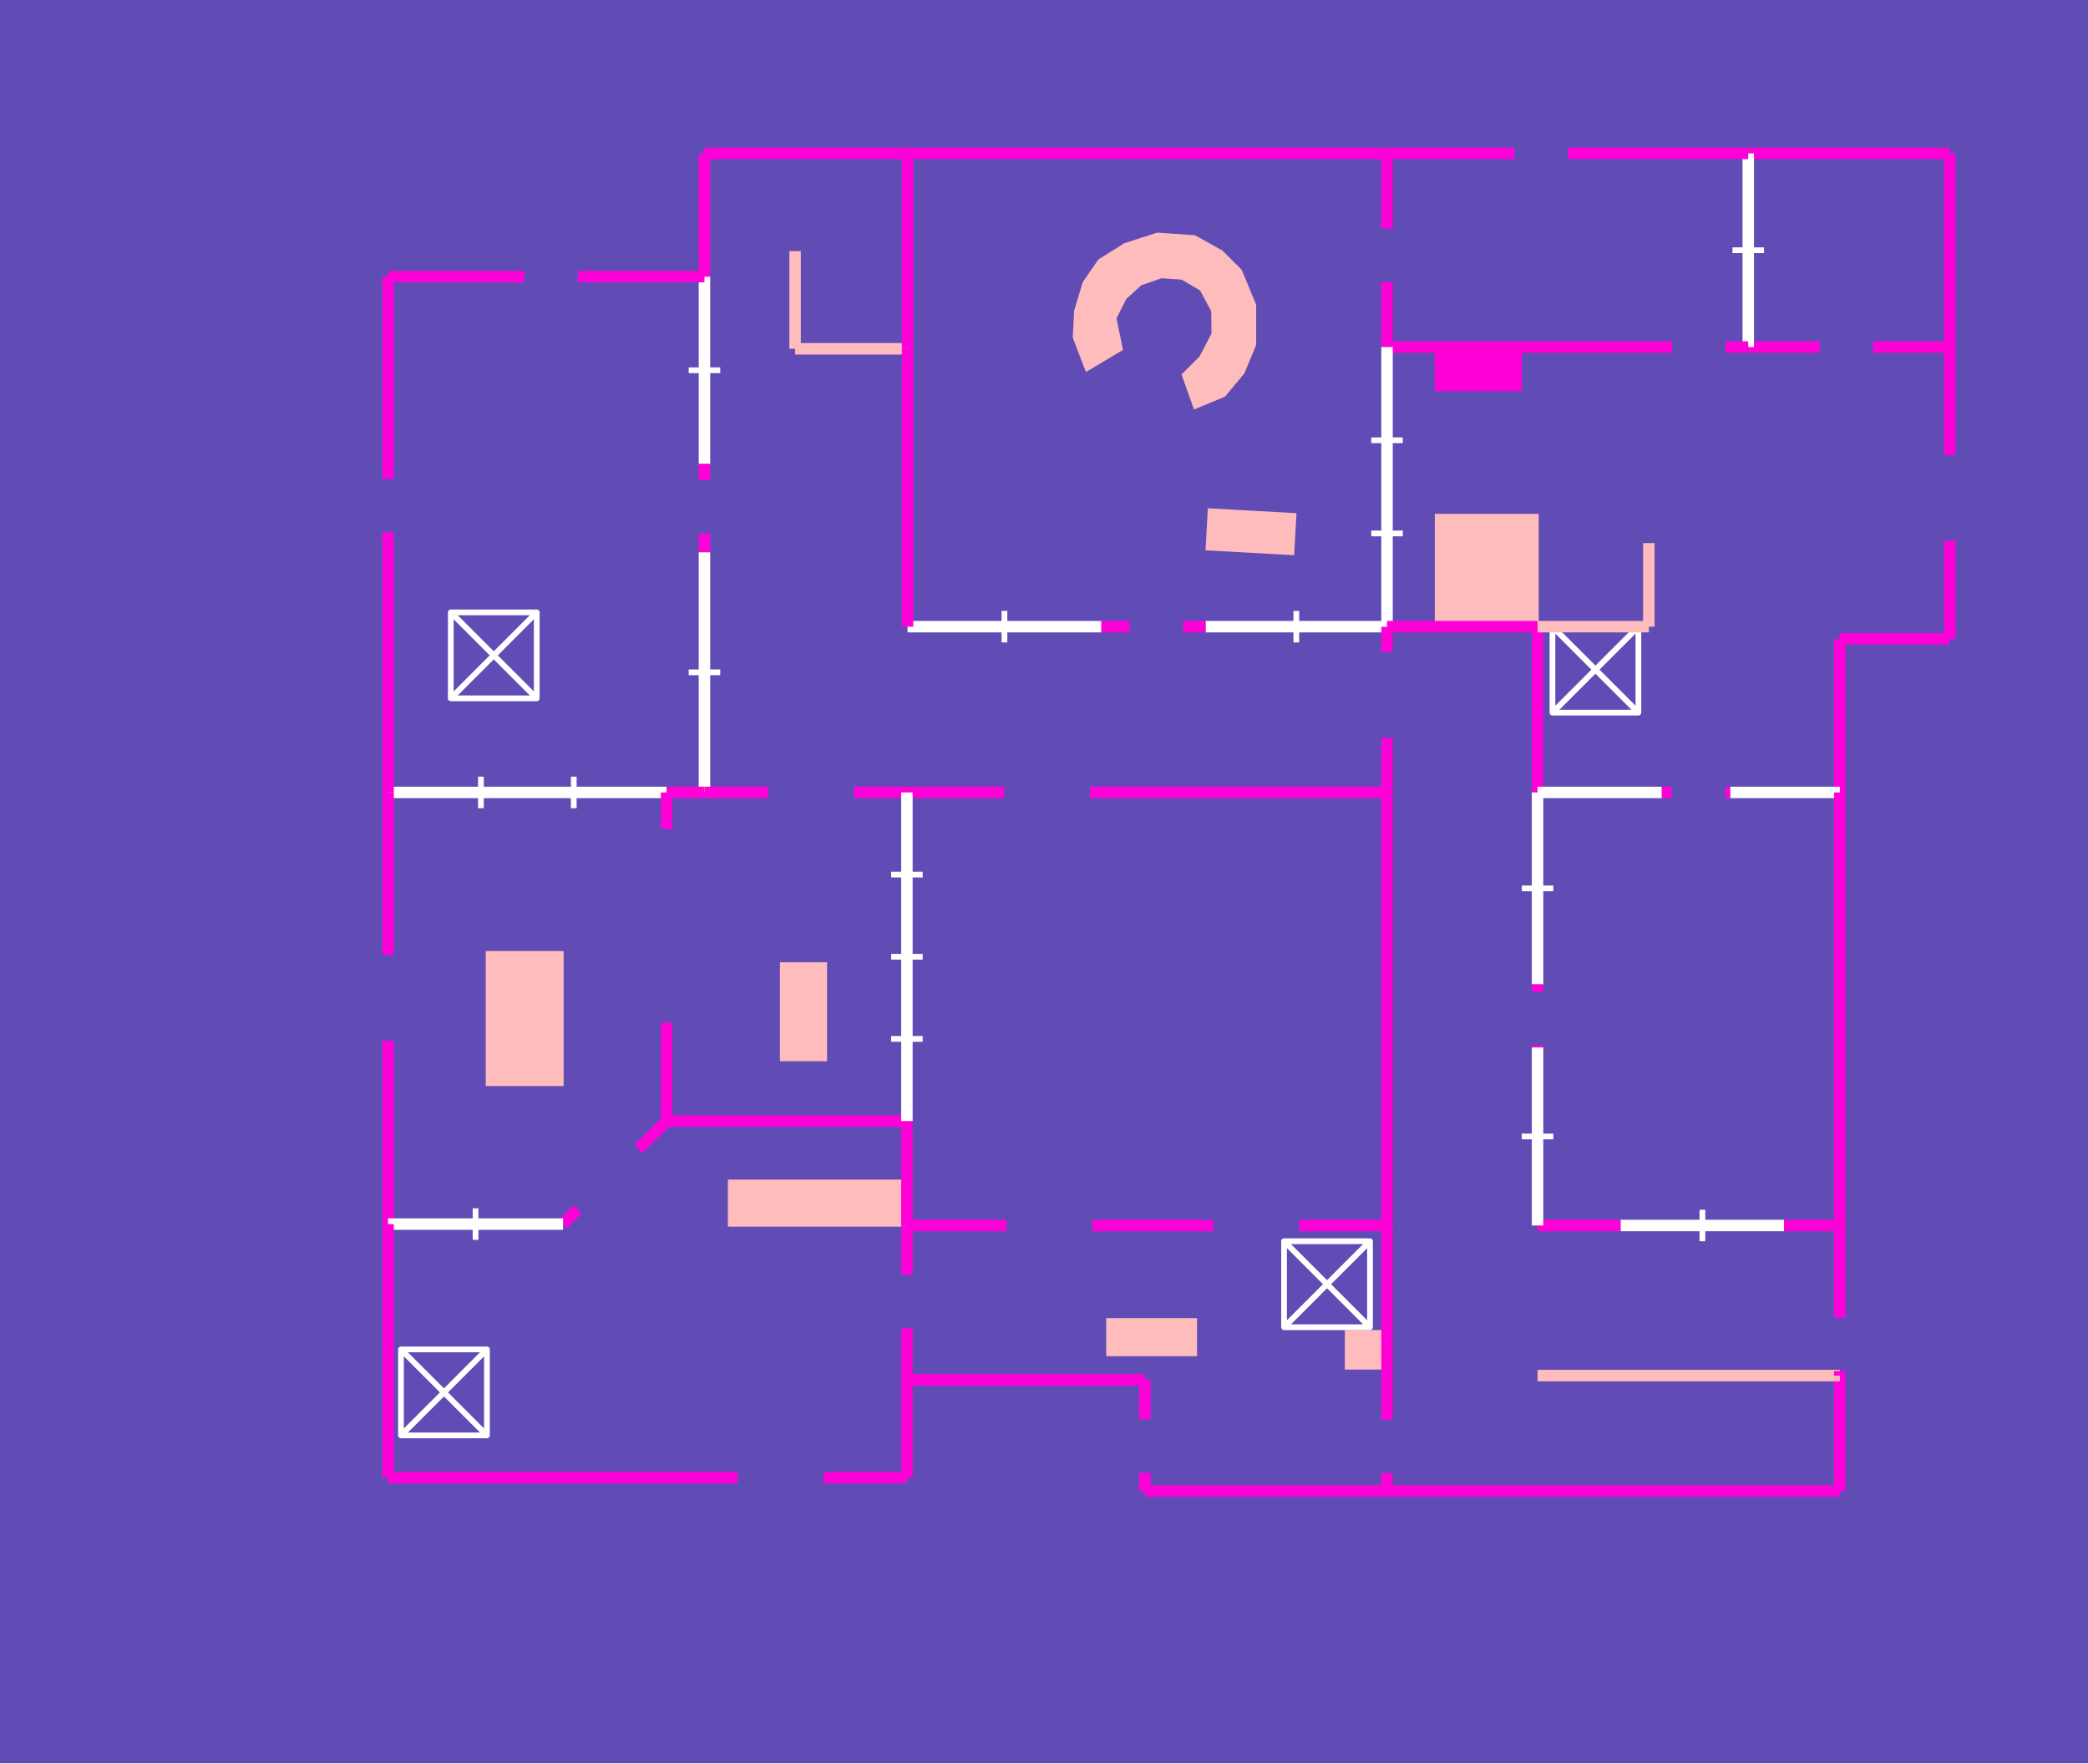
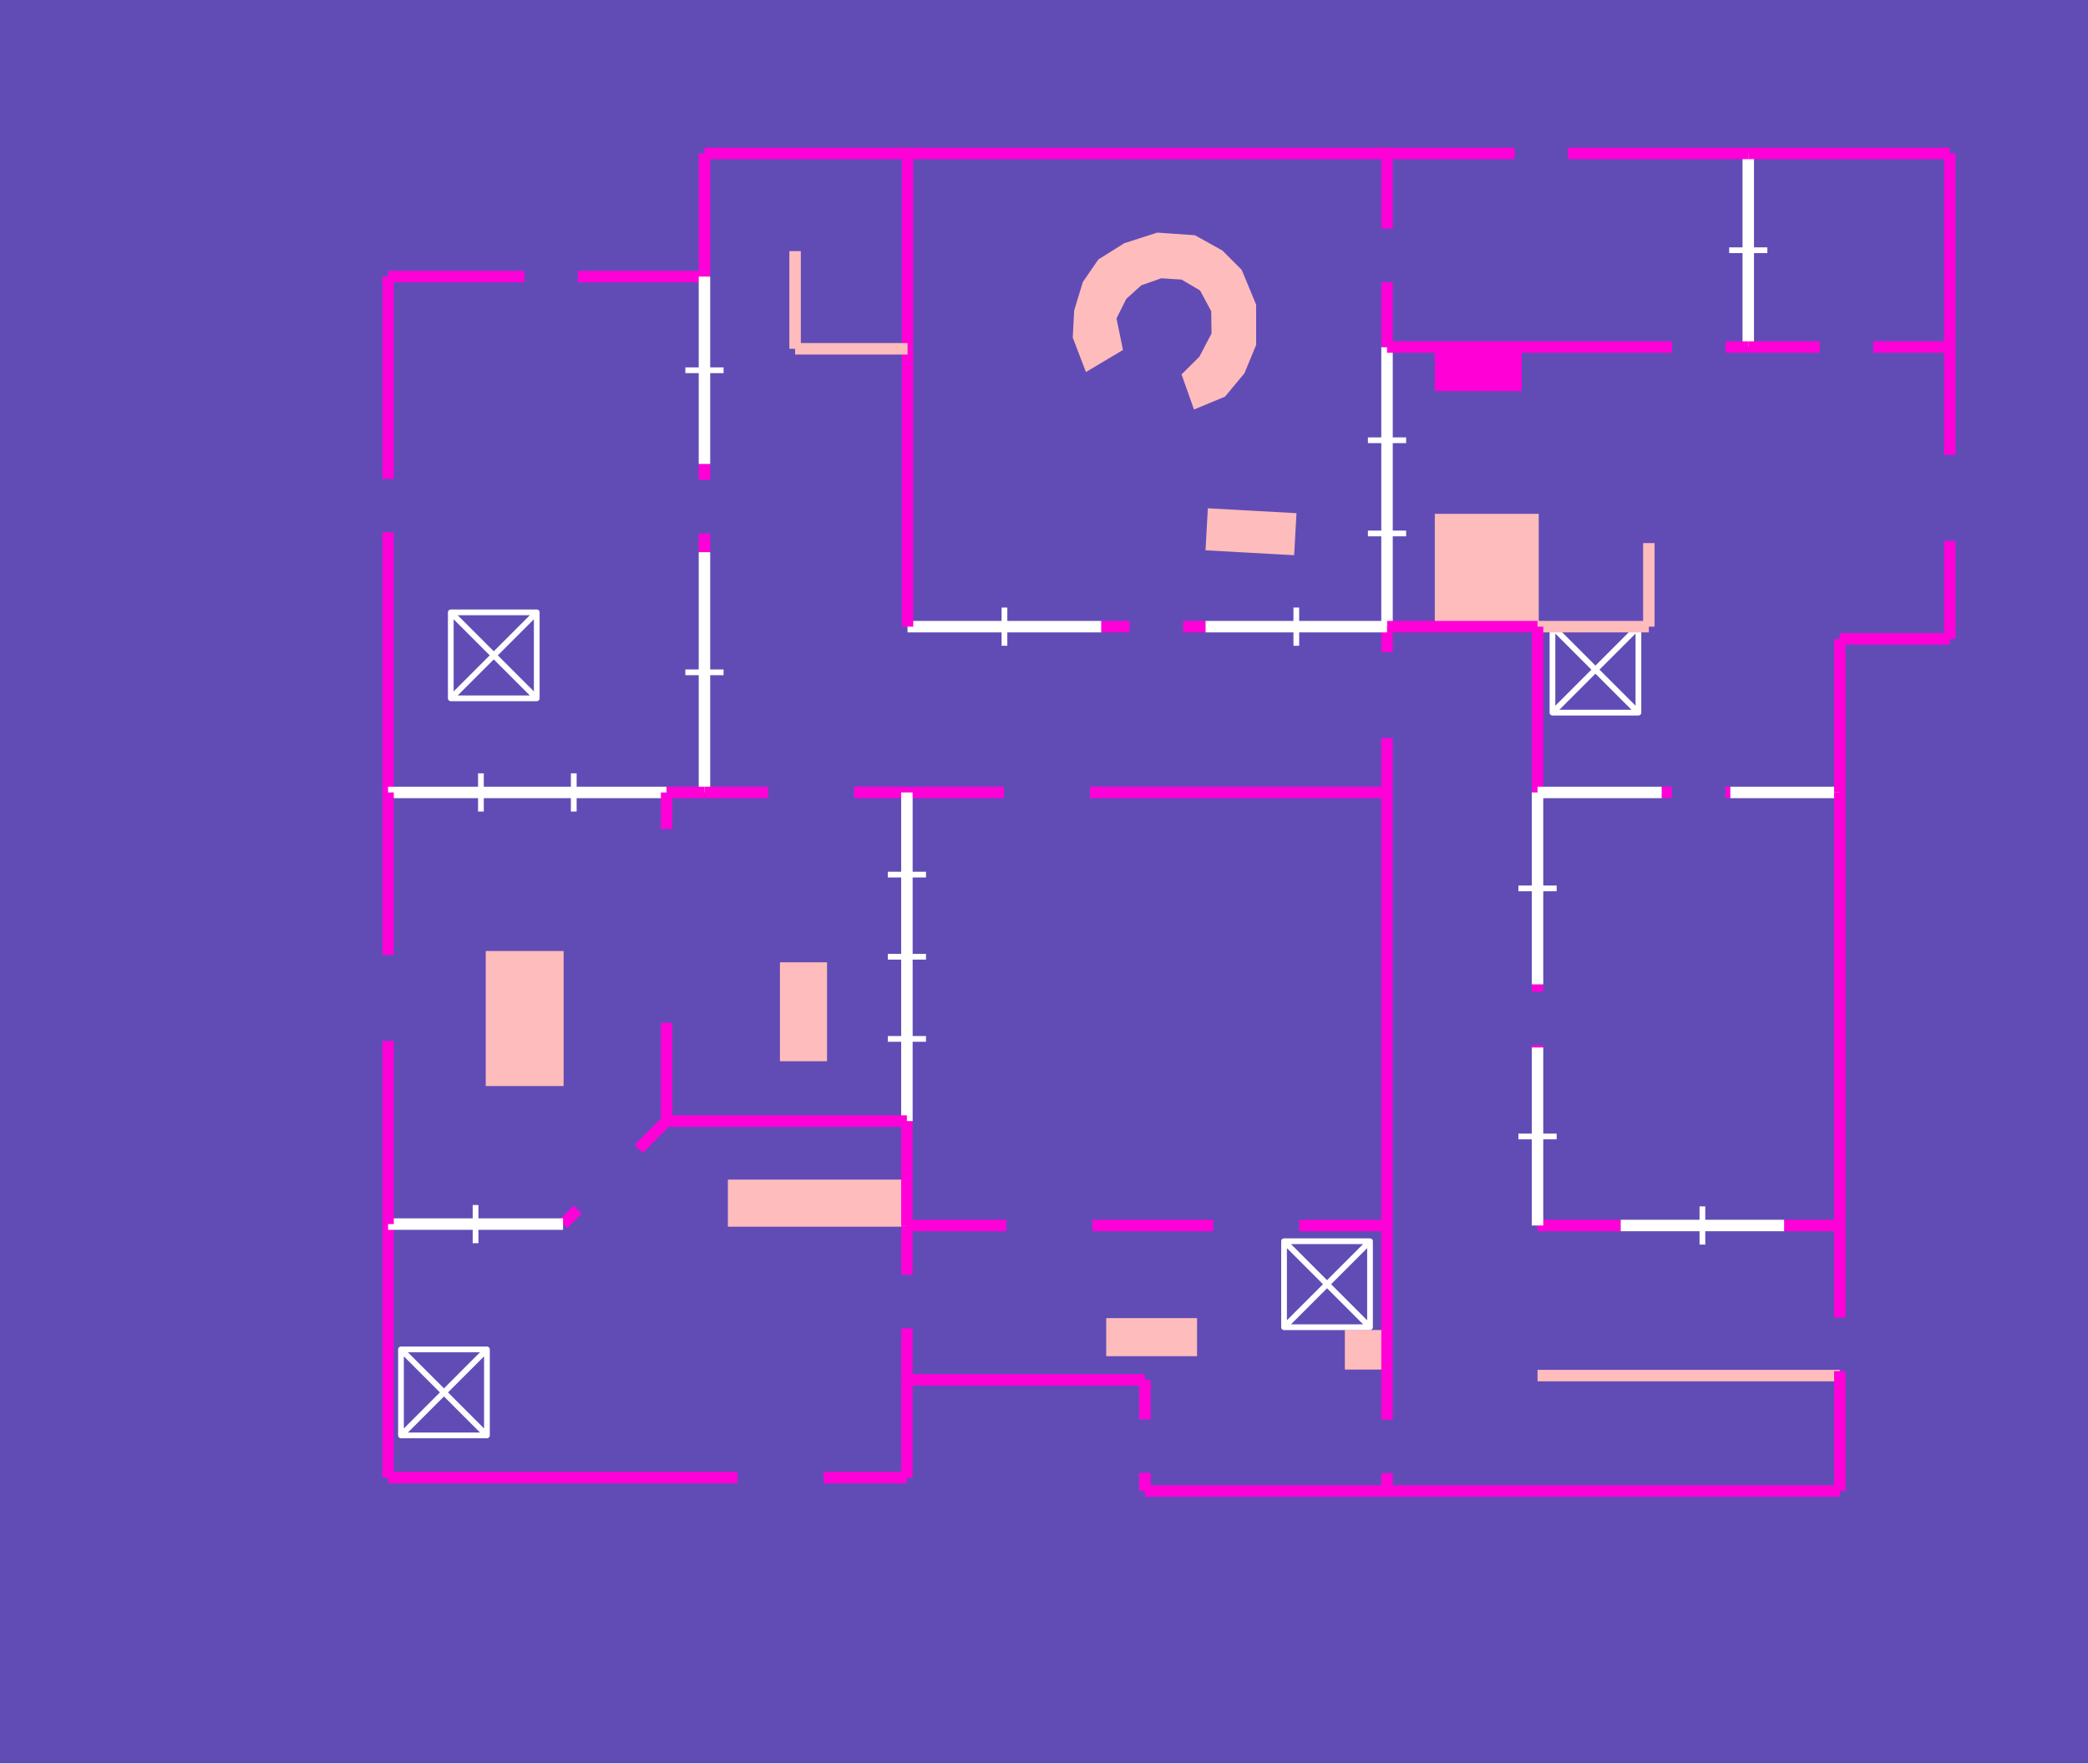
<svg xmlns="http://www.w3.org/2000/svg" viewBox="-390 -266 662 559">
  <rect fill="#614CB6" height="559" width="662" x="-390" y="-266" />
-   <path d="M-10.856,-163.589 L-38.9,-163.589 L-38.9,-152.275 L-10.856,-152.275 z" fill="#FFBCBC" stroke="#FFBCBC" stroke-width="0.75" transform="scale(1, -1)" />
  <path d="M65.282,142.384 L92.084,142.384 L92.084,155.968 L65.282,155.968 z" fill="#FF00D7" stroke="#FF00D7" stroke-width="0.75" transform="scale(1, -1)" />
+   <path d="M-158.853,-108.356 L-102.465,-108.356 L-102.465,-122.53 L-158.853,-122.53 z" fill="#FFBCBC" stroke="#FFBCBC" stroke-width="0.75" transform="scale(1, -1)" />
  <path d="M36.763,-167.831 L49.755,-167.831 L49.755,-156.048 L36.763,-156.048 z" fill="#FFBCBC" stroke="#FFBCBC" stroke-width="0.75" transform="scale(1, -1)" />
  <path d="M-128.162,-39.463 L-142.345,-39.463 L-142.345,-70.074 L-128.162,-70.074 z" fill="#FFBCBC" stroke="#FFBCBC" stroke-width="0.75" transform="scale(1, -1)" />
  <path d="M65.282,102.716 L97.476,102.716 L97.476,67.323 L65.282,67.323 z" fill="#FFBCBC" stroke="#FFBCBC" stroke-width="0.75" transform="scale(1, -1)" />
+   <path d="M-10.856,-163.589 L-38.9,-163.589 L-38.9,-152.275 L-10.856,-152.275 z" fill="#FFBCBC" stroke="#FFBCBC" stroke-width="0.75" transform="scale(1, -1)" />
+   <path d="M-211.681,-77.938 L-235.617,-77.938 L-235.617,-35.887 L-211.681,-35.887 z" fill="#FFBCBC" stroke="#FFBCBC" stroke-width="0.75" transform="scale(1, -1)" />
  <path d="M-6.699,104.46 L20.656,102.95 L19.961,90.375 L-7.394,91.885 z" fill="#FFBCBC" stroke="#FFBCBC" stroke-width="0.75" transform="scale(1, -1)" />
-   <path d="M-158.853,-108.356 L-102.465,-108.356 L-102.465,-122.53 L-158.853,-122.53 z" fill="#FFBCBC" stroke="#FFBCBC" stroke-width="0.75" transform="scale(1, -1)" />
-   <path d="M-211.681,-77.938 L-235.617,-77.938 L-235.617,-35.887 L-211.681,-35.887 z" fill="#FFBCBC" stroke="#FFBCBC" stroke-width="0.75" transform="scale(1, -1)" />
  <path d="M-34.38,155.234 L-45.511,148.604 L-49.509,159.028 L-49.053,167.515 L-46.353,176.419 L-41.496,183.467 L-33.374,188.551 L-23.055,191.875 L-11.26,191.054 L-2.682,186.288 L3.364,180.243 L7.887,169.321 L7.887,156.71 L4.215,147.845 L-1.848,140.552 L-11.223,136.668 L-14.963,147.2 L-9.429,152.68 L-5.516,160.172 L-5.607,167.42 L-9.243,174.196 L-15.259,177.725 L-21.882,178.152 L-28.353,175.871 L-33.203,171.488 L-36.409,165.109 L-34.38,155.234 z" fill="#FFBCBC" stroke="#FFBCBC" stroke-width="0.75" transform="scale(1, -1)" />
+   <path d="M102.205,40.069 L129.459,67.323 L102.205,67.323 L129.459,40.069 L102.205,40.069 L102.205,67.323 L129.459,67.323 L129.459,40.069 z" fill="none" stroke="#FFFFFF" stroke-linejoin="round" stroke-width="1.817" transform="scale(1, -1)" />
+   <path d="M-247.078,44.602 L-219.824,71.857 L-247.078,71.857 L-219.824,44.602 L-247.078,44.602 L-247.078,71.857 L-219.824,71.857 L-219.824,44.602 z" fill="none" stroke="#FFFFFF" stroke-linejoin="round" stroke-width="1.817" transform="scale(1, -1)" />
+   <path d="M17.109,-154.773 L44.363,-127.519 L17.109,-127.519 L44.363,-154.773 L17.109,-154.773 L17.109,-127.519 L44.363,-127.519 L44.363,-154.773 z" fill="none" stroke="#FFFFFF" stroke-linejoin="round" stroke-width="1.817" transform="scale(1, -1)" />
  <path d="M-262.871,-189.075 L-235.617,-161.821 L-262.871,-161.821 L-235.617,-189.075 L-262.871,-189.075 L-262.871,-161.821 L-235.617,-161.821 L-235.617,-189.075 z" fill="none" stroke="#FFFFFF" stroke-linejoin="round" stroke-width="1.817" transform="scale(1, -1)" />
-   <path d="M102.205,40.069 L129.459,67.323 L102.205,67.323 L129.459,40.069 L102.205,40.069 L102.205,67.323 L129.459,67.323 L129.459,40.069 z" fill="none" stroke="#FFFFFF" stroke-linejoin="round" stroke-width="1.817" transform="scale(1, -1)" />
-   <path d="M17.109,-154.773 L44.363,-127.519 L17.109,-127.519 L44.363,-154.773 L17.109,-154.773 L17.109,-127.519 L44.363,-127.519 L44.363,-154.773 z" fill="none" stroke="#FFFFFF" stroke-linejoin="round" stroke-width="1.817" transform="scale(1, -1)" />
-   <path d="M-247.078,44.602 L-219.824,71.857 L-247.078,71.857 L-219.824,44.602 L-247.078,44.602 L-247.078,71.857 L-219.824,71.857 L-219.824,44.602 z" fill="none" stroke="#FFFFFF" stroke-linejoin="round" stroke-width="1.817" transform="scale(1, -1)" />
-   <path d="M164.285,217.368 L228.189,217.368 z" fill="none" stroke="#FF00D7" stroke-width="3.634" transform="scale(1, -1)" />
-   <path d="M-102.465,-202.459 L-128.889,-202.459 z" fill="none" stroke="#FF00D7" stroke-width="3.634" transform="scale(1, -1)" />
-   <path d="M-156.143,-202.459 L-266.959,-202.459 z" fill="none" stroke="#FF00D7" stroke-width="3.634" transform="scale(1, -1)" />
+   <path d="M-102.465,-89.421 L-102.465,-122.53 z" fill="none" stroke="#FF00D7" stroke-width="3.634" transform="scale(1, -1)" />
+   <path d="M-266.959,14.767 L-266.959,97.239 z" fill="none" stroke="#FF00D7" stroke-width="3.634" transform="scale(1, -1)" />
+   <path d="M-266.959,114.197 L-266.959,178.308 z" fill="none" stroke="#FF00D7" stroke-width="3.634" transform="scale(1, -1)" />
+   <path d="M49.755,67.323 L49.755,155.968 z" fill="none" stroke="#FFFFFF" stroke-width="3.634" transform="scale(1, -1)" />
+   <path d="M55.811,96.872 L43.698,96.872 z" fill="none" stroke="#FFFFFF" stroke-width="1.817" transform="scale(1, -1)" />
+   <path d="M55.811,126.42 L43.698,126.42 z" fill="none" stroke="#FFFFFF" stroke-width="1.817" transform="scale(1, -1)" />
+   <path d="M49.755,-122.53 L49.755,-184.087 z" fill="none" stroke="#FF00D7" stroke-width="3.634" transform="scale(1, -1)" />
+   <path d="M49.755,-201.045 L49.755,-206.719 z" fill="none" stroke="#FF00D7" stroke-width="3.634" transform="scale(1, -1)" />
+   <path d="M132.767,67.323 L97.476,67.323 z" fill="none" stroke="#FFBCBC" stroke-width="3.634" transform="scale(1, -1)" />
+   <path d="M-102.267,217.368 L-102.267,155.419 z" fill="none" stroke="#FF00D7" stroke-width="3.634" transform="scale(1, -1)" />
+   <path d="M97.476,-122.53 L123.85,-122.53 z" fill="none" stroke="#FF00D7" stroke-width="3.634" transform="scale(1, -1)" />
+   <path d="M97.476,-170.115 L193.317,-170.115 z" fill="none" stroke="#FFBCBC" stroke-width="3.634" transform="scale(1, -1)" />
+   <path d="M175.649,-122.53 L193.317,-122.53 z" fill="none" stroke="#FF00D7" stroke-width="3.634" transform="scale(1, -1)" />
+   <path d="M97.476,-66.078 L97.476,-122.53 z" fill="none" stroke="#FFFFFF" stroke-width="3.634" transform="scale(1, -1)" />
+   <path d="M91.42,-94.304 L103.532,-94.304 z" fill="none" stroke="#FFFFFF" stroke-width="1.817" transform="scale(1, -1)" />
+   <path d="M-102.465,-122.53 L-70.917,-122.53 z" fill="none" stroke="#FF00D7" stroke-width="3.634" transform="scale(1, -1)" />
+   <path d="M-43.663,-122.53 L-5.334,-122.53 z" fill="none" stroke="#FF00D7" stroke-width="3.634" transform="scale(1, -1)" />
+   <path d="M21.92,-122.53 L49.755,-122.53 z" fill="none" stroke="#FF00D7" stroke-width="3.634" transform="scale(1, -1)" />
+   <path d="M49.755,14.767 L49.755,32.019 z" fill="none" stroke="#FF00D7" stroke-width="3.634" transform="scale(1, -1)" />
+   <path d="M49.755,59.273 L49.755,67.323 z" fill="none" stroke="#FF00D7" stroke-width="3.634" transform="scale(1, -1)" />
+   <path d="M-102.465,-122.53 L-102.465,-138.179 z" fill="none" stroke="#FF00D7" stroke-width="3.634" transform="scale(1, -1)" />
+   <path d="M-102.465,-155.137 L-102.465,-171.476 z" fill="none" stroke="#FF00D7" stroke-width="3.634" transform="scale(1, -1)" />
+   <path d="M193.317,-170.115 L193.317,-206.719 z" fill="none" stroke="#FF00D7" stroke-width="3.634" transform="scale(1, -1)" />
+   <path d="M-40.811,67.323 L-102.267,67.323 z" fill="none" stroke="#FFFFFF" stroke-width="3.634" transform="scale(1, -1)" />
+   <path d="M-71.539,73.38 L-71.539,61.267 z" fill="none" stroke="#FFFFFF" stroke-width="1.817" transform="scale(1, -1)" />
+   <path d="M-102.465,14.767 L-71.701,14.767 z" fill="none" stroke="#FF00D7" stroke-width="3.634" transform="scale(1, -1)" />
+   <path d="M-44.447,14.767 L49.755,14.767 z" fill="none" stroke="#FF00D7" stroke-width="3.634" transform="scale(1, -1)" />
+   <path d="M-178.657,-89.421 L-187.528,-98.247 z" fill="none" stroke="#FF00D7" stroke-width="3.634" transform="scale(1, -1)" />
+   <path d="M-206.85,-117.468 L-211.49,-122.084 z" fill="none" stroke="#FF00D7" stroke-width="3.634" transform="scale(1, -1)" />
+   <path d="M-166.649,178.308 L-166.649,217.368 z" fill="none" stroke="#FF00D7" stroke-width="3.634" transform="scale(1, -1)" />
+   <path d="M-166.649,118.912 L-166.649,113.815 z" fill="none" stroke="#FF00D7" stroke-width="3.634" transform="scale(1, -1)" />
+   <path d="M-166.649,96.857 L-166.649,90.925 z" fill="none" stroke="#FF00D7" stroke-width="3.634" transform="scale(1, -1)" />
+   <path d="M-266.959,-202.459 L-266.959,-122.084 z" fill="none" stroke="#FF00D7" stroke-width="3.634" transform="scale(1, -1)" />
+   <path d="M164.285,155.968 L164.285,217.368 z" fill="none" stroke="#FFFFFF" stroke-width="3.634" transform="scale(1, -1)" />
+   <path d="M170.341,186.668 L158.228,186.668 z" fill="none" stroke="#FFFFFF" stroke-width="1.817" transform="scale(1, -1)" />
+   <path d="M158.61,14.767 L157.003,14.767 z" fill="none" stroke="#FF00D7" stroke-width="3.634" transform="scale(1, -1)" />
+   <path d="M140.045,14.767 L136.832,14.767 z" fill="none" stroke="#FF00D7" stroke-width="3.634" transform="scale(1, -1)" />
  <path d="M49.755,155.968 L49.755,176.564 z" fill="none" stroke="#FF00D7" stroke-width="3.634" transform="scale(1, -1)" />
  <path d="M49.755,193.522 L49.755,217.368 z" fill="none" stroke="#FF00D7" stroke-width="3.634" transform="scale(1, -1)" />
-   <path d="M164.285,155.968 L186.933,155.968 z" fill="none" stroke="#FF00D7" stroke-width="3.634" transform="scale(1, -1)" />
-   <path d="M203.891,155.968 L228.189,155.968 z" fill="none" stroke="#FF00D7" stroke-width="3.634" transform="scale(1, -1)" />
-   <path d="M193.317,63.447 L193.317,14.767 z" fill="none" stroke="#FF00D7" stroke-width="3.634" transform="scale(1, -1)" />
-   <path d="M97.476,-122.53 L123.85,-122.53 z" fill="none" stroke="#FF00D7" stroke-width="3.634" transform="scale(1, -1)" />
-   <path d="M-7.766,67.323 L49.755,67.323 z" fill="none" stroke="#FFFFFF" stroke-width="3.634" transform="scale(1, -1)" />
-   <path d="M20.994,62.323 L20.994,72.323 z" fill="none" stroke="#FFFFFF" stroke-width="1.817" transform="scale(1, -1)" />
-   <path d="M123.85,-122.53 L175.649,-122.53 z" fill="none" stroke="#FFFFFF" stroke-width="3.634" transform="scale(1, -1)" />
-   <path d="M149.749,-127.53 L149.749,-117.53 z" fill="none" stroke="#FFFFFF" stroke-width="1.817" transform="scale(1, -1)" />
-   <path d="M164.285,155.968 L164.285,217.368 z" fill="none" stroke="#FFFFFF" stroke-width="3.634" transform="scale(1, -1)" />
-   <path d="M169.285,186.668 L159.285,186.668 z" fill="none" stroke="#FFFFFF" stroke-width="1.817" transform="scale(1, -1)" />
+   <path d="M228.189,155.968 L228.189,121.759 z" fill="none" stroke="#FF00D7" stroke-width="3.634" transform="scale(1, -1)" />
+   <path d="M228.189,94.505 L228.189,63.447 z" fill="none" stroke="#FF00D7" stroke-width="3.634" transform="scale(1, -1)" />
+   <path d="M-266.959,14.767 L-178.657,14.767 z" fill="none" stroke="#FFFFFF" stroke-width="3.634" transform="scale(1, -1)" />
+   <path d="M-237.525,8.711 L-237.525,20.824 z" fill="none" stroke="#FFFFFF" stroke-width="1.817" transform="scale(1, -1)" />
+   <path d="M-208.091,8.711 L-208.091,20.824 z" fill="none" stroke="#FFFFFF" stroke-width="1.817" transform="scale(1, -1)" />
+   <path d="M-40.811,67.323 L-31.848,67.323 z" fill="none" stroke="#FF00D7" stroke-width="3.634" transform="scale(1, -1)" />
+   <path d="M-14.89,67.323 L-7.766,67.323 z" fill="none" stroke="#FF00D7" stroke-width="3.634" transform="scale(1, -1)" />
  <path d="M-166.649,217.368 L-102.267,217.368 z" fill="none" stroke="#FF00D7" stroke-width="3.634" transform="scale(1, -1)" />
-   <path d="M158.61,14.767 L157.003,14.767 z" fill="none" stroke="#FF00D7" stroke-width="3.634" transform="scale(1, -1)" />
-   <path d="M140.045,14.767 L136.832,14.767 z" fill="none" stroke="#FF00D7" stroke-width="3.634" transform="scale(1, -1)" />
-   <path d="M193.317,-170.115 L193.317,-206.719 z" fill="none" stroke="#FF00D7" stroke-width="3.634" transform="scale(1, -1)" />
-   <path d="M164.285,155.968 L157.093,155.968 z" fill="none" stroke="#FF00D7" stroke-width="3.634" transform="scale(1, -1)" />
-   <path d="M140.135,155.968 L49.755,155.968 z" fill="none" stroke="#FF00D7" stroke-width="3.634" transform="scale(1, -1)" />
-   <path d="M97.476,-170.115 L193.317,-170.115 z" fill="none" stroke="#FFBCBC" stroke-width="3.634" transform="scale(1, -1)" />
-   <path d="M-102.267,217.368 L49.755,217.368 z" fill="none" stroke="#FF00D7" stroke-width="3.634" transform="scale(1, -1)" />
-   <path d="M-137.916,155.419 L-102.267,155.419 z" fill="none" stroke="#FFBCBC" stroke-width="3.634" transform="scale(1, -1)" />
-   <path d="M-40.811,67.323 L-102.267,67.323 z" fill="none" stroke="#FFFFFF" stroke-width="3.634" transform="scale(1, -1)" />
-   <path d="M-71.539,72.323 L-71.539,62.323 z" fill="none" stroke="#FFFFFF" stroke-width="1.817" transform="scale(1, -1)" />
-   <path d="M228.189,155.968 L228.189,217.368 z" fill="none" stroke="#FF00D7" stroke-width="3.634" transform="scale(1, -1)" />
-   <path d="M132.767,93.822 L132.767,67.323 z" fill="none" stroke="#FFBCBC" stroke-width="3.634" transform="scale(1, -1)" />
-   <path d="M-102.465,-89.421 L-102.465,-122.53 z" fill="none" stroke="#FF00D7" stroke-width="3.634" transform="scale(1, -1)" />
-   <path d="M-102.465,-122.53 L-102.465,-138.179 z" fill="none" stroke="#FF00D7" stroke-width="3.634" transform="scale(1, -1)" />
-   <path d="M-102.465,-155.137 L-102.465,-171.476 z" fill="none" stroke="#FF00D7" stroke-width="3.634" transform="scale(1, -1)" />
-   <path d="M97.476,67.323 L97.476,14.767 z" fill="none" stroke="#FF00D7" stroke-width="3.634" transform="scale(1, -1)" />
-   <path d="M-178.657,-89.421 L-187.528,-98.247 z" fill="none" stroke="#FF00D7" stroke-width="3.634" transform="scale(1, -1)" />
-   <path d="M-206.85,-117.468 L-211.49,-122.084 z" fill="none" stroke="#FF00D7" stroke-width="3.634" transform="scale(1, -1)" />
-   <path d="M-266.959,14.767 L-178.657,14.767 z" fill="none" stroke="#FFFFFF" stroke-width="3.634" transform="scale(1, -1)" />
-   <path d="M-237.525,9.767 L-237.525,19.767 z" fill="none" stroke="#FFFFFF" stroke-width="1.817" transform="scale(1, -1)" />
-   <path d="M-208.091,9.767 L-208.091,19.767 z" fill="none" stroke="#FFFFFF" stroke-width="1.817" transform="scale(1, -1)" />
-   <path d="M-266.959,-122.084 L-266.959,-64.019 z" fill="none" stroke="#FF00D7" stroke-width="3.634" transform="scale(1, -1)" />
-   <path d="M-266.959,-36.765 L-266.959,14.767 z" fill="none" stroke="#FF00D7" stroke-width="3.634" transform="scale(1, -1)" />
-   <path d="M-27.013,-206.719 L-27.013,-200.94 z" fill="none" stroke="#FF00D7" stroke-width="3.634" transform="scale(1, -1)" />
-   <path d="M-27.013,-183.982 L-27.013,-171.476 z" fill="none" stroke="#FF00D7" stroke-width="3.634" transform="scale(1, -1)" />
-   <path d="M-178.657,14.767 L-178.657,3.166 z" fill="none" stroke="#FF00D7" stroke-width="3.634" transform="scale(1, -1)" />
-   <path d="M97.476,-46.078 L97.476,14.767 z" fill="none" stroke="#FFFFFF" stroke-width="3.634" transform="scale(1, -1)" />
-   <path d="M102.476,-15.655 L92.476,-15.655 z" fill="none" stroke="#FFFFFF" stroke-width="1.817" transform="scale(1, -1)" />
-   <path d="M49.755,-122.53 L49.755,-184.087 z" fill="none" stroke="#FF00D7" stroke-width="3.634" transform="scale(1, -1)" />
-   <path d="M49.755,-201.045 L49.755,-206.719 z" fill="none" stroke="#FF00D7" stroke-width="3.634" transform="scale(1, -1)" />
-   <path d="M97.476,-66.078 L97.476,-122.53 z" fill="none" stroke="#FFFFFF" stroke-width="3.634" transform="scale(1, -1)" />
-   <path d="M92.476,-94.304 L102.476,-94.304 z" fill="none" stroke="#FFFFFF" stroke-width="1.817" transform="scale(1, -1)" />
+   <path d="M-102.465,-171.476 L-102.465,-202.459 z" fill="none" stroke="#FF00D7" stroke-width="3.634" transform="scale(1, -1)" />
  <path d="M228.189,63.447 L193.317,63.447 z" fill="none" stroke="#FF00D7" stroke-width="3.634" transform="scale(1, -1)" />
-   <path d="M-102.465,14.767 L-71.701,14.767 z" fill="none" stroke="#FF00D7" stroke-width="3.634" transform="scale(1, -1)" />
-   <path d="M-44.447,14.767 L49.755,14.767 z" fill="none" stroke="#FF00D7" stroke-width="3.634" transform="scale(1, -1)" />
-   <path d="M158.61,14.767 L193.317,14.767 z" fill="none" stroke="#FFFFFF" stroke-width="3.634" transform="scale(1, -1)" />
-   <path d="M-266.959,14.767 L-266.959,97.239 z" fill="none" stroke="#FF00D7" stroke-width="3.634" transform="scale(1, -1)" />
-   <path d="M-266.959,114.197 L-266.959,178.308 z" fill="none" stroke="#FF00D7" stroke-width="3.634" transform="scale(1, -1)" />
-   <path d="M-178.657,-89.421 L-102.465,-89.421 z" fill="none" stroke="#FF00D7" stroke-width="3.634" transform="scale(1, -1)" />
-   <path d="M49.755,14.767 L49.755,32.019 z" fill="none" stroke="#FF00D7" stroke-width="3.634" transform="scale(1, -1)" />
-   <path d="M49.755,59.273 L49.755,67.323 z" fill="none" stroke="#FF00D7" stroke-width="3.634" transform="scale(1, -1)" />
-   <path d="M-102.267,217.368 L-102.267,155.419 z" fill="none" stroke="#FF00D7" stroke-width="3.634" transform="scale(1, -1)" />
-   <path d="M-166.649,118.912 L-166.649,178.308 z" fill="none" stroke="#FFFFFF" stroke-width="3.634" transform="scale(1, -1)" />
-   <path d="M-161.649,148.61 L-171.649,148.61 z" fill="none" stroke="#FFFFFF" stroke-width="1.817" transform="scale(1, -1)" />
-   <path d="M-166.649,90.925 L-166.649,14.767 z" fill="none" stroke="#FFFFFF" stroke-width="3.634" transform="scale(1, -1)" />
-   <path d="M-171.649,52.846 L-161.649,52.846 z" fill="none" stroke="#FFFFFF" stroke-width="1.817" transform="scale(1, -1)" />
-   <path d="M-178.657,-58.248 L-178.657,-89.421 z" fill="none" stroke="#FF00D7" stroke-width="3.634" transform="scale(1, -1)" />
-   <path d="M49.755,67.323 L49.755,155.968 z" fill="none" stroke="#FFFFFF" stroke-width="3.634" transform="scale(1, -1)" />
-   <path d="M54.755,96.872 L44.755,96.872 z" fill="none" stroke="#FFFFFF" stroke-width="1.817" transform="scale(1, -1)" />
-   <path d="M54.755,126.42 L44.755,126.42 z" fill="none" stroke="#FFFFFF" stroke-width="1.817" transform="scale(1, -1)" />
-   <path d="M-166.649,118.912 L-166.649,113.815 z" fill="none" stroke="#FF00D7" stroke-width="3.634" transform="scale(1, -1)" />
-   <path d="M-166.649,96.857 L-166.649,90.925 z" fill="none" stroke="#FF00D7" stroke-width="3.634" transform="scale(1, -1)" />
-   <path d="M-178.657,14.767 L-166.649,14.767 z" fill="none" stroke="#FF00D7" stroke-width="3.634" transform="scale(1, -1)" />
  <path d="M-266.959,178.308 L-223.741,178.308 z" fill="none" stroke="#FF00D7" stroke-width="3.634" transform="scale(1, -1)" />
  <path d="M-206.783,178.308 L-166.649,178.308 z" fill="none" stroke="#FF00D7" stroke-width="3.634" transform="scale(1, -1)" />
  <path d="M97.476,-66.078 L97.476,-65.377 z" fill="none" stroke="#FF00D7" stroke-width="3.634" transform="scale(1, -1)" />
  <path d="M97.476,-48.419 L97.476,-46.078 z" fill="none" stroke="#FF00D7" stroke-width="3.634" transform="scale(1, -1)" />
-   <path d="M132.767,67.323 L97.476,67.323 z" fill="none" stroke="#FFBCBC" stroke-width="3.634" transform="scale(1, -1)" />
-   <path d="M175.649,-122.53 L193.317,-122.53 z" fill="none" stroke="#FF00D7" stroke-width="3.634" transform="scale(1, -1)" />
+   <path d="M-166.649,90.925 L-166.649,14.767 z" fill="none" stroke="#FFFFFF" stroke-width="3.634" transform="scale(1, -1)" />
+   <path d="M-172.706,52.846 L-160.593,52.846 z" fill="none" stroke="#FFFFFF" stroke-width="1.817" transform="scale(1, -1)" />
+   <path d="M-27.013,-206.719 L-27.013,-200.94 z" fill="none" stroke="#FF00D7" stroke-width="3.634" transform="scale(1, -1)" />
+   <path d="M-27.013,-183.982 L-27.013,-171.476 z" fill="none" stroke="#FF00D7" stroke-width="3.634" transform="scale(1, -1)" />
+   <path d="M164.285,155.968 L157.093,155.968 z" fill="none" stroke="#FF00D7" stroke-width="3.634" transform="scale(1, -1)" />
+   <path d="M140.135,155.968 L49.755,155.968 z" fill="none" stroke="#FF00D7" stroke-width="3.634" transform="scale(1, -1)" />
+   <path d="M49.755,-206.719 L193.317,-206.719 z" fill="none" stroke="#FF00D7" stroke-width="3.634" transform="scale(1, -1)" />
+   <path d="M49.755,67.323 L97.476,67.323 z" fill="none" stroke="#FF00D7" stroke-width="3.634" transform="scale(1, -1)" />
+   <path d="M123.85,-122.53 L175.649,-122.53 z" fill="none" stroke="#FFFFFF" stroke-width="3.634" transform="scale(1, -1)" />
+   <path d="M149.749,-128.586 L149.749,-116.473 z" fill="none" stroke="#FFFFFF" stroke-width="1.817" transform="scale(1, -1)" />
+   <path d="M-137.916,186.386 L-137.916,155.419 z" fill="none" stroke="#FFBCBC" stroke-width="3.634" transform="scale(1, -1)" />
+   <path d="M97.476,67.323 L97.476,14.767 z" fill="none" stroke="#FF00D7" stroke-width="3.634" transform="scale(1, -1)" />
+   <path d="M-7.766,67.323 L49.755,67.323 z" fill="none" stroke="#FFFFFF" stroke-width="3.634" transform="scale(1, -1)" />
+   <path d="M20.994,61.267 L20.994,73.38 z" fill="none" stroke="#FFFFFF" stroke-width="1.817" transform="scale(1, -1)" />
+   <path d="M-178.657,14.767 L-178.657,3.166 z" fill="none" stroke="#FF00D7" stroke-width="3.634" transform="scale(1, -1)" />
+   <path d="M49.755,217.368 L90.191,217.368 z" fill="none" stroke="#FF00D7" stroke-width="3.634" transform="scale(1, -1)" />
+   <path d="M107.149,217.368 L164.285,217.368 z" fill="none" stroke="#FF00D7" stroke-width="3.634" transform="scale(1, -1)" />
+   <path d="M158.61,14.767 L193.317,14.767 z" fill="none" stroke="#FFFFFF" stroke-width="3.634" transform="scale(1, -1)" />
+   <path d="M228.189,155.968 L228.189,217.368 z" fill="none" stroke="#FF00D7" stroke-width="3.634" transform="scale(1, -1)" />
+   <path d="M-266.959,-122.084 L-211.49,-122.084 z" fill="none" stroke="#FFFFFF" stroke-width="3.634" transform="scale(1, -1)" />
+   <path d="M-239.224,-128.141 L-239.224,-116.028 z" fill="none" stroke="#FFFFFF" stroke-width="1.817" transform="scale(1, -1)" />
+   <path d="M49.755,14.767 L49.755,-122.53 z" fill="none" stroke="#FF00D7" stroke-width="3.634" transform="scale(1, -1)" />
+   <path d="M-266.959,-122.084 L-266.959,-64.019 z" fill="none" stroke="#FF00D7" stroke-width="3.634" transform="scale(1, -1)" />
+   <path d="M-266.959,-36.765 L-266.959,14.767 z" fill="none" stroke="#FF00D7" stroke-width="3.634" transform="scale(1, -1)" />
+   <path d="M-102.267,67.323 L-102.267,155.419 z" fill="none" stroke="#FF00D7" stroke-width="3.634" transform="scale(1, -1)" />
+   <path d="M-102.465,-202.459 L-128.889,-202.459 z" fill="none" stroke="#FF00D7" stroke-width="3.634" transform="scale(1, -1)" />
+   <path d="M-156.143,-202.459 L-266.959,-202.459 z" fill="none" stroke="#FF00D7" stroke-width="3.634" transform="scale(1, -1)" />
  <path d="M-166.649,14.767 L-146.474,14.767 z" fill="none" stroke="#FF00D7" stroke-width="3.634" transform="scale(1, -1)" />
  <path d="M-119.219,14.767 L-102.465,14.767 z" fill="none" stroke="#FF00D7" stroke-width="3.634" transform="scale(1, -1)" />
-   <path d="M-102.465,-171.476 L-102.465,-202.459 z" fill="none" stroke="#FF00D7" stroke-width="3.634" transform="scale(1, -1)" />
+   <path d="M193.317,14.767 L193.317,-122.53 z" fill="none" stroke="#FF00D7" stroke-width="3.634" transform="scale(1, -1)" />
+   <path d="M97.476,-46.078 L97.476,14.767 z" fill="none" stroke="#FFFFFF" stroke-width="3.634" transform="scale(1, -1)" />
+   <path d="M103.532,-15.655 L91.42,-15.655 z" fill="none" stroke="#FFFFFF" stroke-width="1.817" transform="scale(1, -1)" />
+   <path d="M164.285,155.968 L186.933,155.968 z" fill="none" stroke="#FF00D7" stroke-width="3.634" transform="scale(1, -1)" />
+   <path d="M203.891,155.968 L228.189,155.968 z" fill="none" stroke="#FF00D7" stroke-width="3.634" transform="scale(1, -1)" />
+   <path d="M-102.267,217.368 L49.755,217.368 z" fill="none" stroke="#FF00D7" stroke-width="3.634" transform="scale(1, -1)" />
+   <path d="M-166.649,118.912 L-166.649,178.308 z" fill="none" stroke="#FFFFFF" stroke-width="3.634" transform="scale(1, -1)" />
+   <path d="M-160.593,148.61 L-172.706,148.61 z" fill="none" stroke="#FFFFFF" stroke-width="1.817" transform="scale(1, -1)" />
+   <path d="M49.755,-206.719 L-27.013,-206.719 z" fill="none" stroke="#FF00D7" stroke-width="3.634" transform="scale(1, -1)" />
+   <path d="M193.317,63.447 L193.317,14.767 z" fill="none" stroke="#FF00D7" stroke-width="3.634" transform="scale(1, -1)" />
+   <path d="M132.767,93.822 L132.767,67.323 z" fill="none" stroke="#FFBCBC" stroke-width="3.634" transform="scale(1, -1)" />
+   <path d="M-102.465,14.767 L-102.465,-89.421 z" fill="none" stroke="#FFFFFF" stroke-width="3.634" transform="scale(1, -1)" />
+   <path d="M-108.521,-11.28 L-96.408,-11.28 z" fill="none" stroke="#FFFFFF" stroke-width="1.817" transform="scale(1, -1)" />
+   <path d="M-108.521,-37.327 L-96.408,-37.327 z" fill="none" stroke="#FFFFFF" stroke-width="1.817" transform="scale(1, -1)" />
+   <path d="M-108.521,-63.374 L-96.408,-63.374 z" fill="none" stroke="#FFFFFF" stroke-width="1.817" transform="scale(1, -1)" />
+   <path d="M136.832,14.767 L97.476,14.767 z" fill="none" stroke="#FFFFFF" stroke-width="3.634" transform="scale(1, -1)" />
  <path d="M193.317,-122.53 L193.317,-151.729 z" fill="none" stroke="#FF00D7" stroke-width="3.634" transform="scale(1, -1)" />
  <path d="M193.317,-168.687 L193.317,-170.115 z" fill="none" stroke="#FF00D7" stroke-width="3.634" transform="scale(1, -1)" />
-   <path d="M-102.267,67.323 L-102.267,155.419 z" fill="none" stroke="#FF00D7" stroke-width="3.634" transform="scale(1, -1)" />
-   <path d="M-40.811,67.323 L-31.848,67.323 z" fill="none" stroke="#FF00D7" stroke-width="3.634" transform="scale(1, -1)" />
-   <path d="M-14.89,67.323 L-7.766,67.323 z" fill="none" stroke="#FF00D7" stroke-width="3.634" transform="scale(1, -1)" />
-   <path d="M-266.959,-122.084 L-211.49,-122.084 z" fill="none" stroke="#FFFFFF" stroke-width="3.634" transform="scale(1, -1)" />
-   <path d="M-239.224,-127.084 L-239.224,-117.084 z" fill="none" stroke="#FFFFFF" stroke-width="1.817" transform="scale(1, -1)" />
  <path d="M-27.013,-171.476 L-102.465,-171.476 z" fill="none" stroke="#FF00D7" stroke-width="3.634" transform="scale(1, -1)" />
-   <path d="M49.755,-206.719 L-27.013,-206.719 z" fill="none" stroke="#FF00D7" stroke-width="3.634" transform="scale(1, -1)" />
-   <path d="M-166.649,178.308 L-166.649,217.368 z" fill="none" stroke="#FF00D7" stroke-width="3.634" transform="scale(1, -1)" />
-   <path d="M49.755,-206.719 L193.317,-206.719 z" fill="none" stroke="#FF00D7" stroke-width="3.634" transform="scale(1, -1)" />
-   <path d="M136.832,14.767 L97.476,14.767 z" fill="none" stroke="#FFFFFF" stroke-width="3.634" transform="scale(1, -1)" />
-   <path d="M-102.465,-122.53 L-70.917,-122.53 z" fill="none" stroke="#FF00D7" stroke-width="3.634" transform="scale(1, -1)" />
-   <path d="M-43.663,-122.53 L-5.334,-122.53 z" fill="none" stroke="#FF00D7" stroke-width="3.634" transform="scale(1, -1)" />
-   <path d="M21.92,-122.53 L49.755,-122.53 z" fill="none" stroke="#FF00D7" stroke-width="3.634" transform="scale(1, -1)" />
-   <path d="M49.755,67.323 L97.476,67.323 z" fill="none" stroke="#FF00D7" stroke-width="3.634" transform="scale(1, -1)" />
-   <path d="M49.755,14.767 L49.755,-122.53 z" fill="none" stroke="#FF00D7" stroke-width="3.634" transform="scale(1, -1)" />
-   <path d="M-102.465,14.767 L-102.465,-89.421 z" fill="none" stroke="#FFFFFF" stroke-width="3.634" transform="scale(1, -1)" />
-   <path d="M-107.465,-11.28 L-97.465,-11.28 z" fill="none" stroke="#FFFFFF" stroke-width="1.817" transform="scale(1, -1)" />
-   <path d="M-107.465,-37.327 L-97.465,-37.327 z" fill="none" stroke="#FFFFFF" stroke-width="1.817" transform="scale(1, -1)" />
-   <path d="M-107.465,-63.374 L-97.465,-63.374 z" fill="none" stroke="#FFFFFF" stroke-width="1.817" transform="scale(1, -1)" />
-   <path d="M-137.916,186.386 L-137.916,155.419 z" fill="none" stroke="#FFBCBC" stroke-width="3.634" transform="scale(1, -1)" />
-   <path d="M49.755,217.368 L90.191,217.368 z" fill="none" stroke="#FF00D7" stroke-width="3.634" transform="scale(1, -1)" />
-   <path d="M107.149,217.368 L164.285,217.368 z" fill="none" stroke="#FF00D7" stroke-width="3.634" transform="scale(1, -1)" />
-   <path d="M228.189,155.968 L228.189,121.759 z" fill="none" stroke="#FF00D7" stroke-width="3.634" transform="scale(1, -1)" />
-   <path d="M228.189,94.505 L228.189,63.447 z" fill="none" stroke="#FF00D7" stroke-width="3.634" transform="scale(1, -1)" />
-   <path d="M193.317,14.767 L193.317,-122.53 z" fill="none" stroke="#FF00D7" stroke-width="3.634" transform="scale(1, -1)" />
-   <path d="M-266.959,-202.459 L-266.959,-122.084 z" fill="none" stroke="#FF00D7" stroke-width="3.634" transform="scale(1, -1)" />
+   <path d="M-178.657,14.767 L-166.649,14.767 z" fill="none" stroke="#FF00D7" stroke-width="3.634" transform="scale(1, -1)" />
+   <path d="M-178.657,-89.421 L-102.465,-89.421 z" fill="none" stroke="#FF00D7" stroke-width="3.634" transform="scale(1, -1)" />
+   <path d="M-137.916,155.419 L-102.267,155.419 z" fill="none" stroke="#FFBCBC" stroke-width="3.634" transform="scale(1, -1)" />
+   <path d="M-178.657,-58.248 L-178.657,-89.421 z" fill="none" stroke="#FF00D7" stroke-width="3.634" transform="scale(1, -1)" />
+   <path d="M164.285,217.368 L228.189,217.368 z" fill="none" stroke="#FF00D7" stroke-width="3.634" transform="scale(1, -1)" />
</svg>
